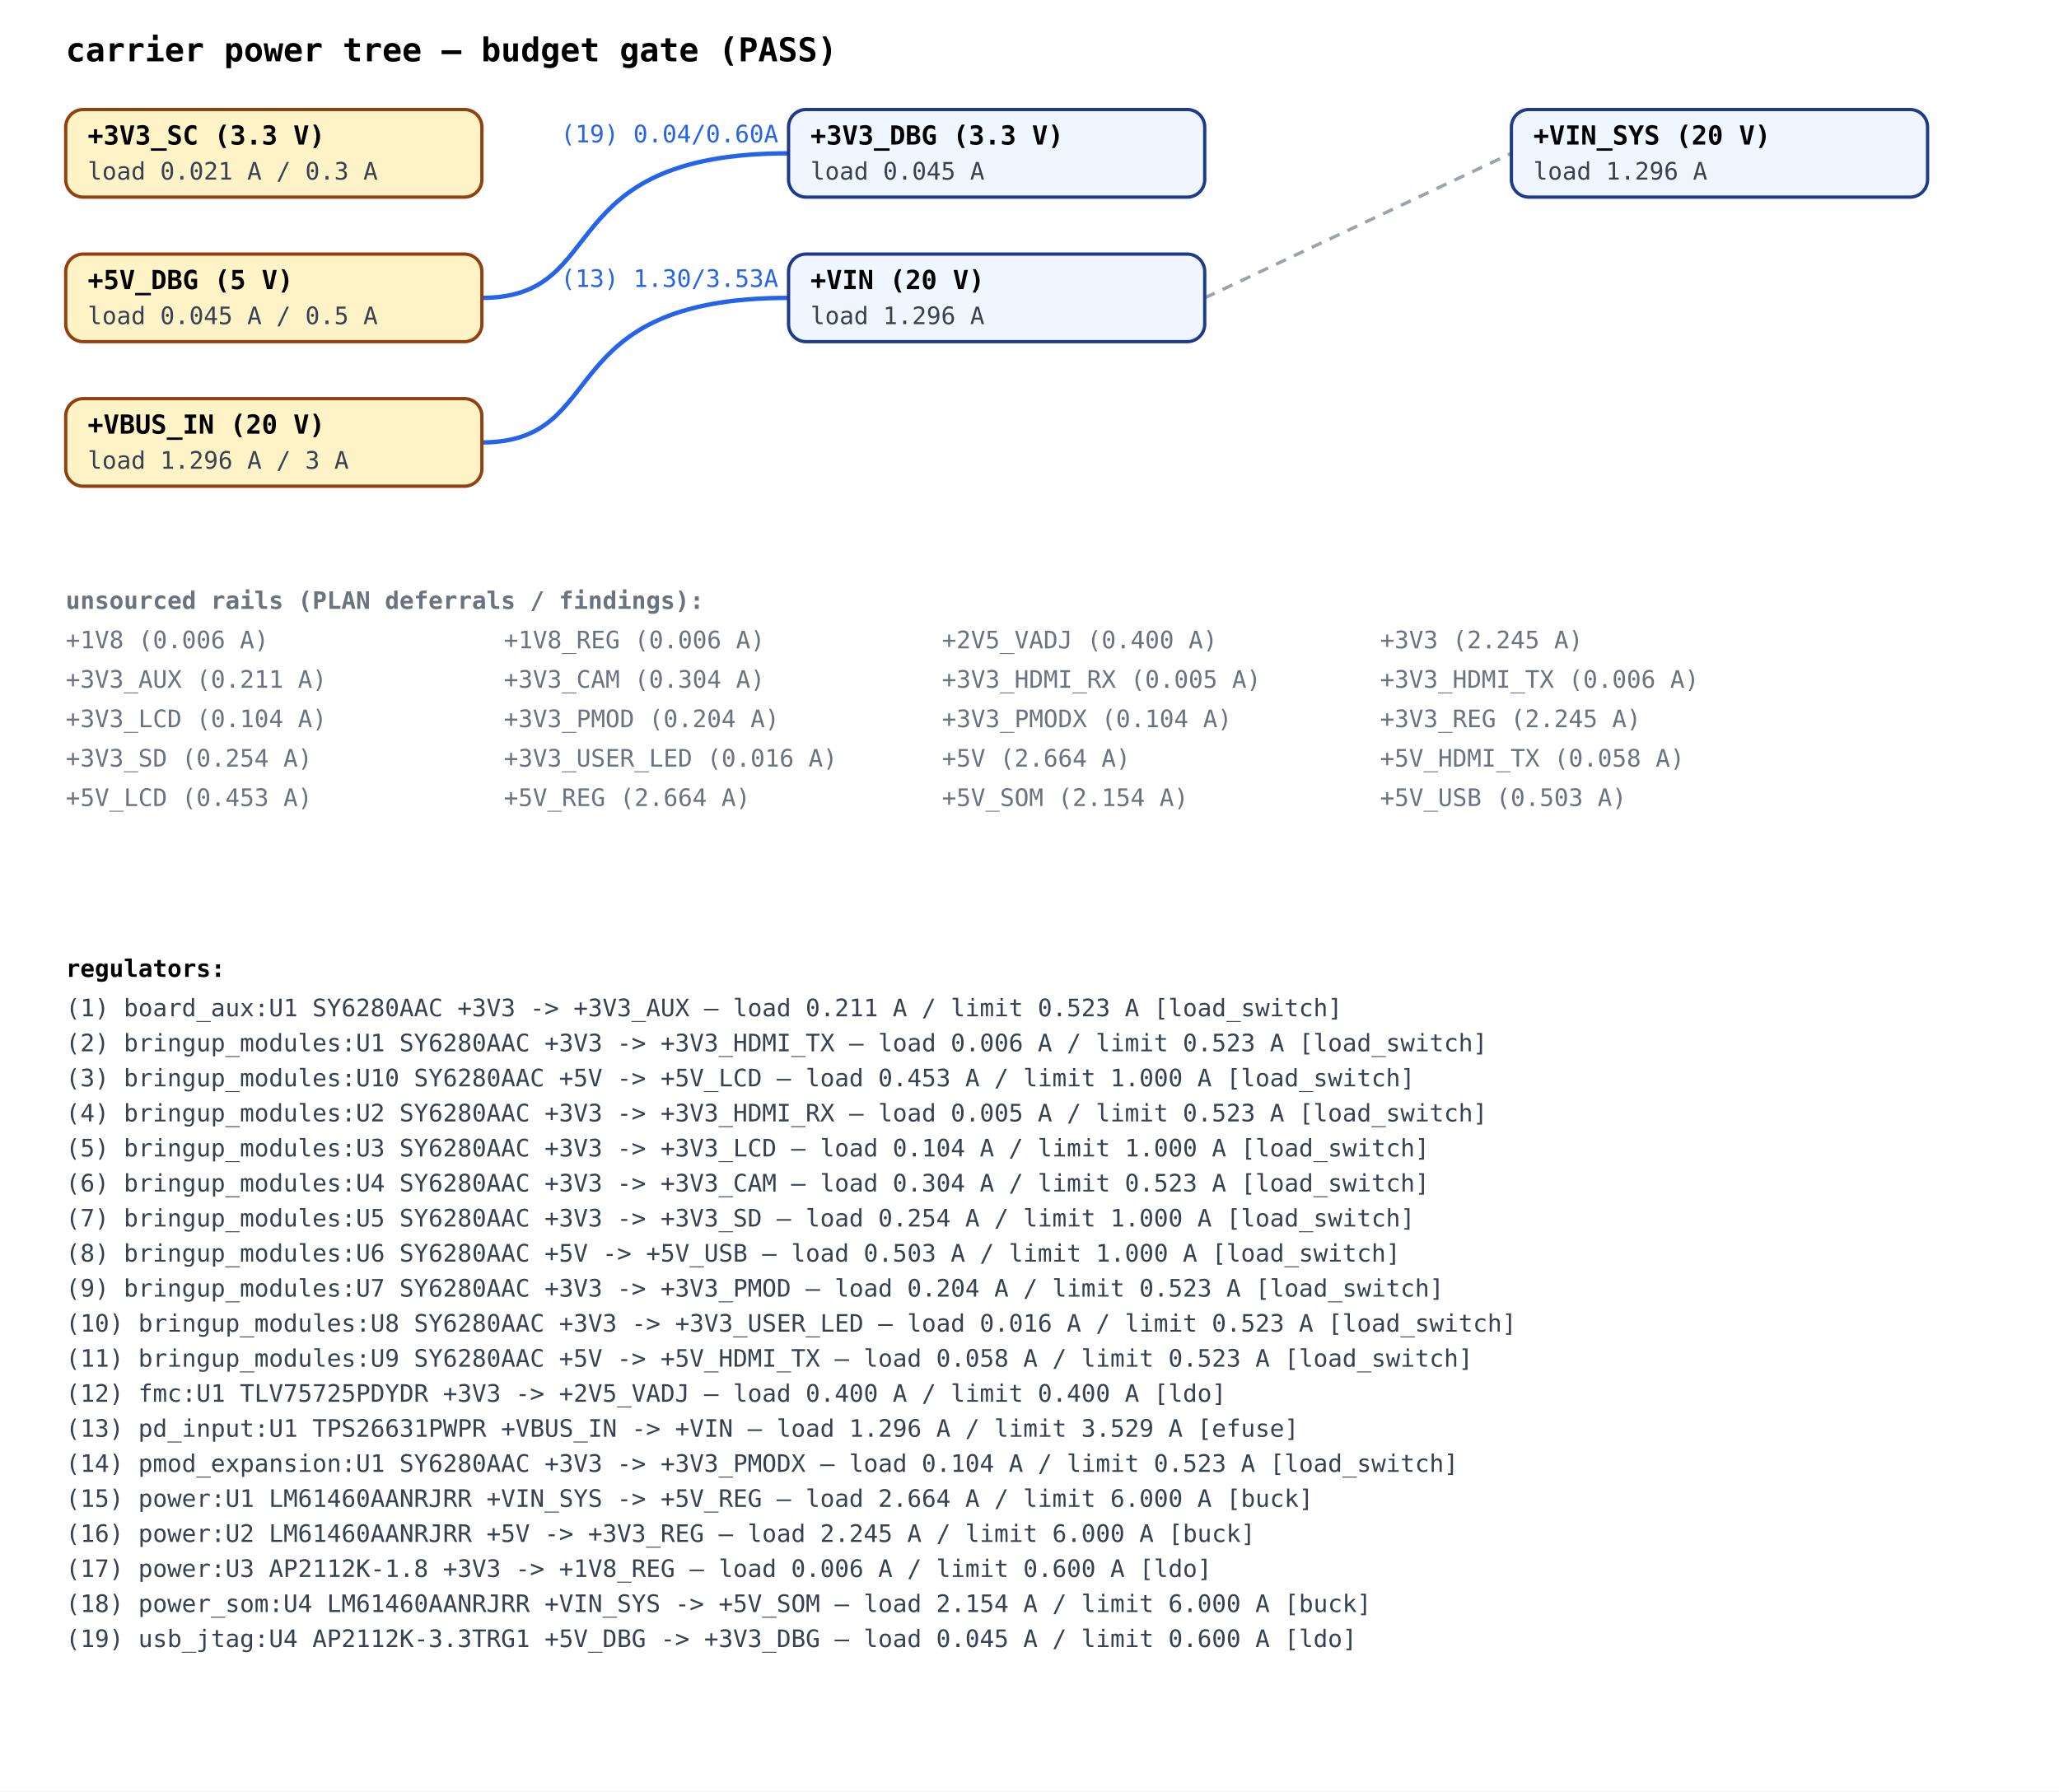
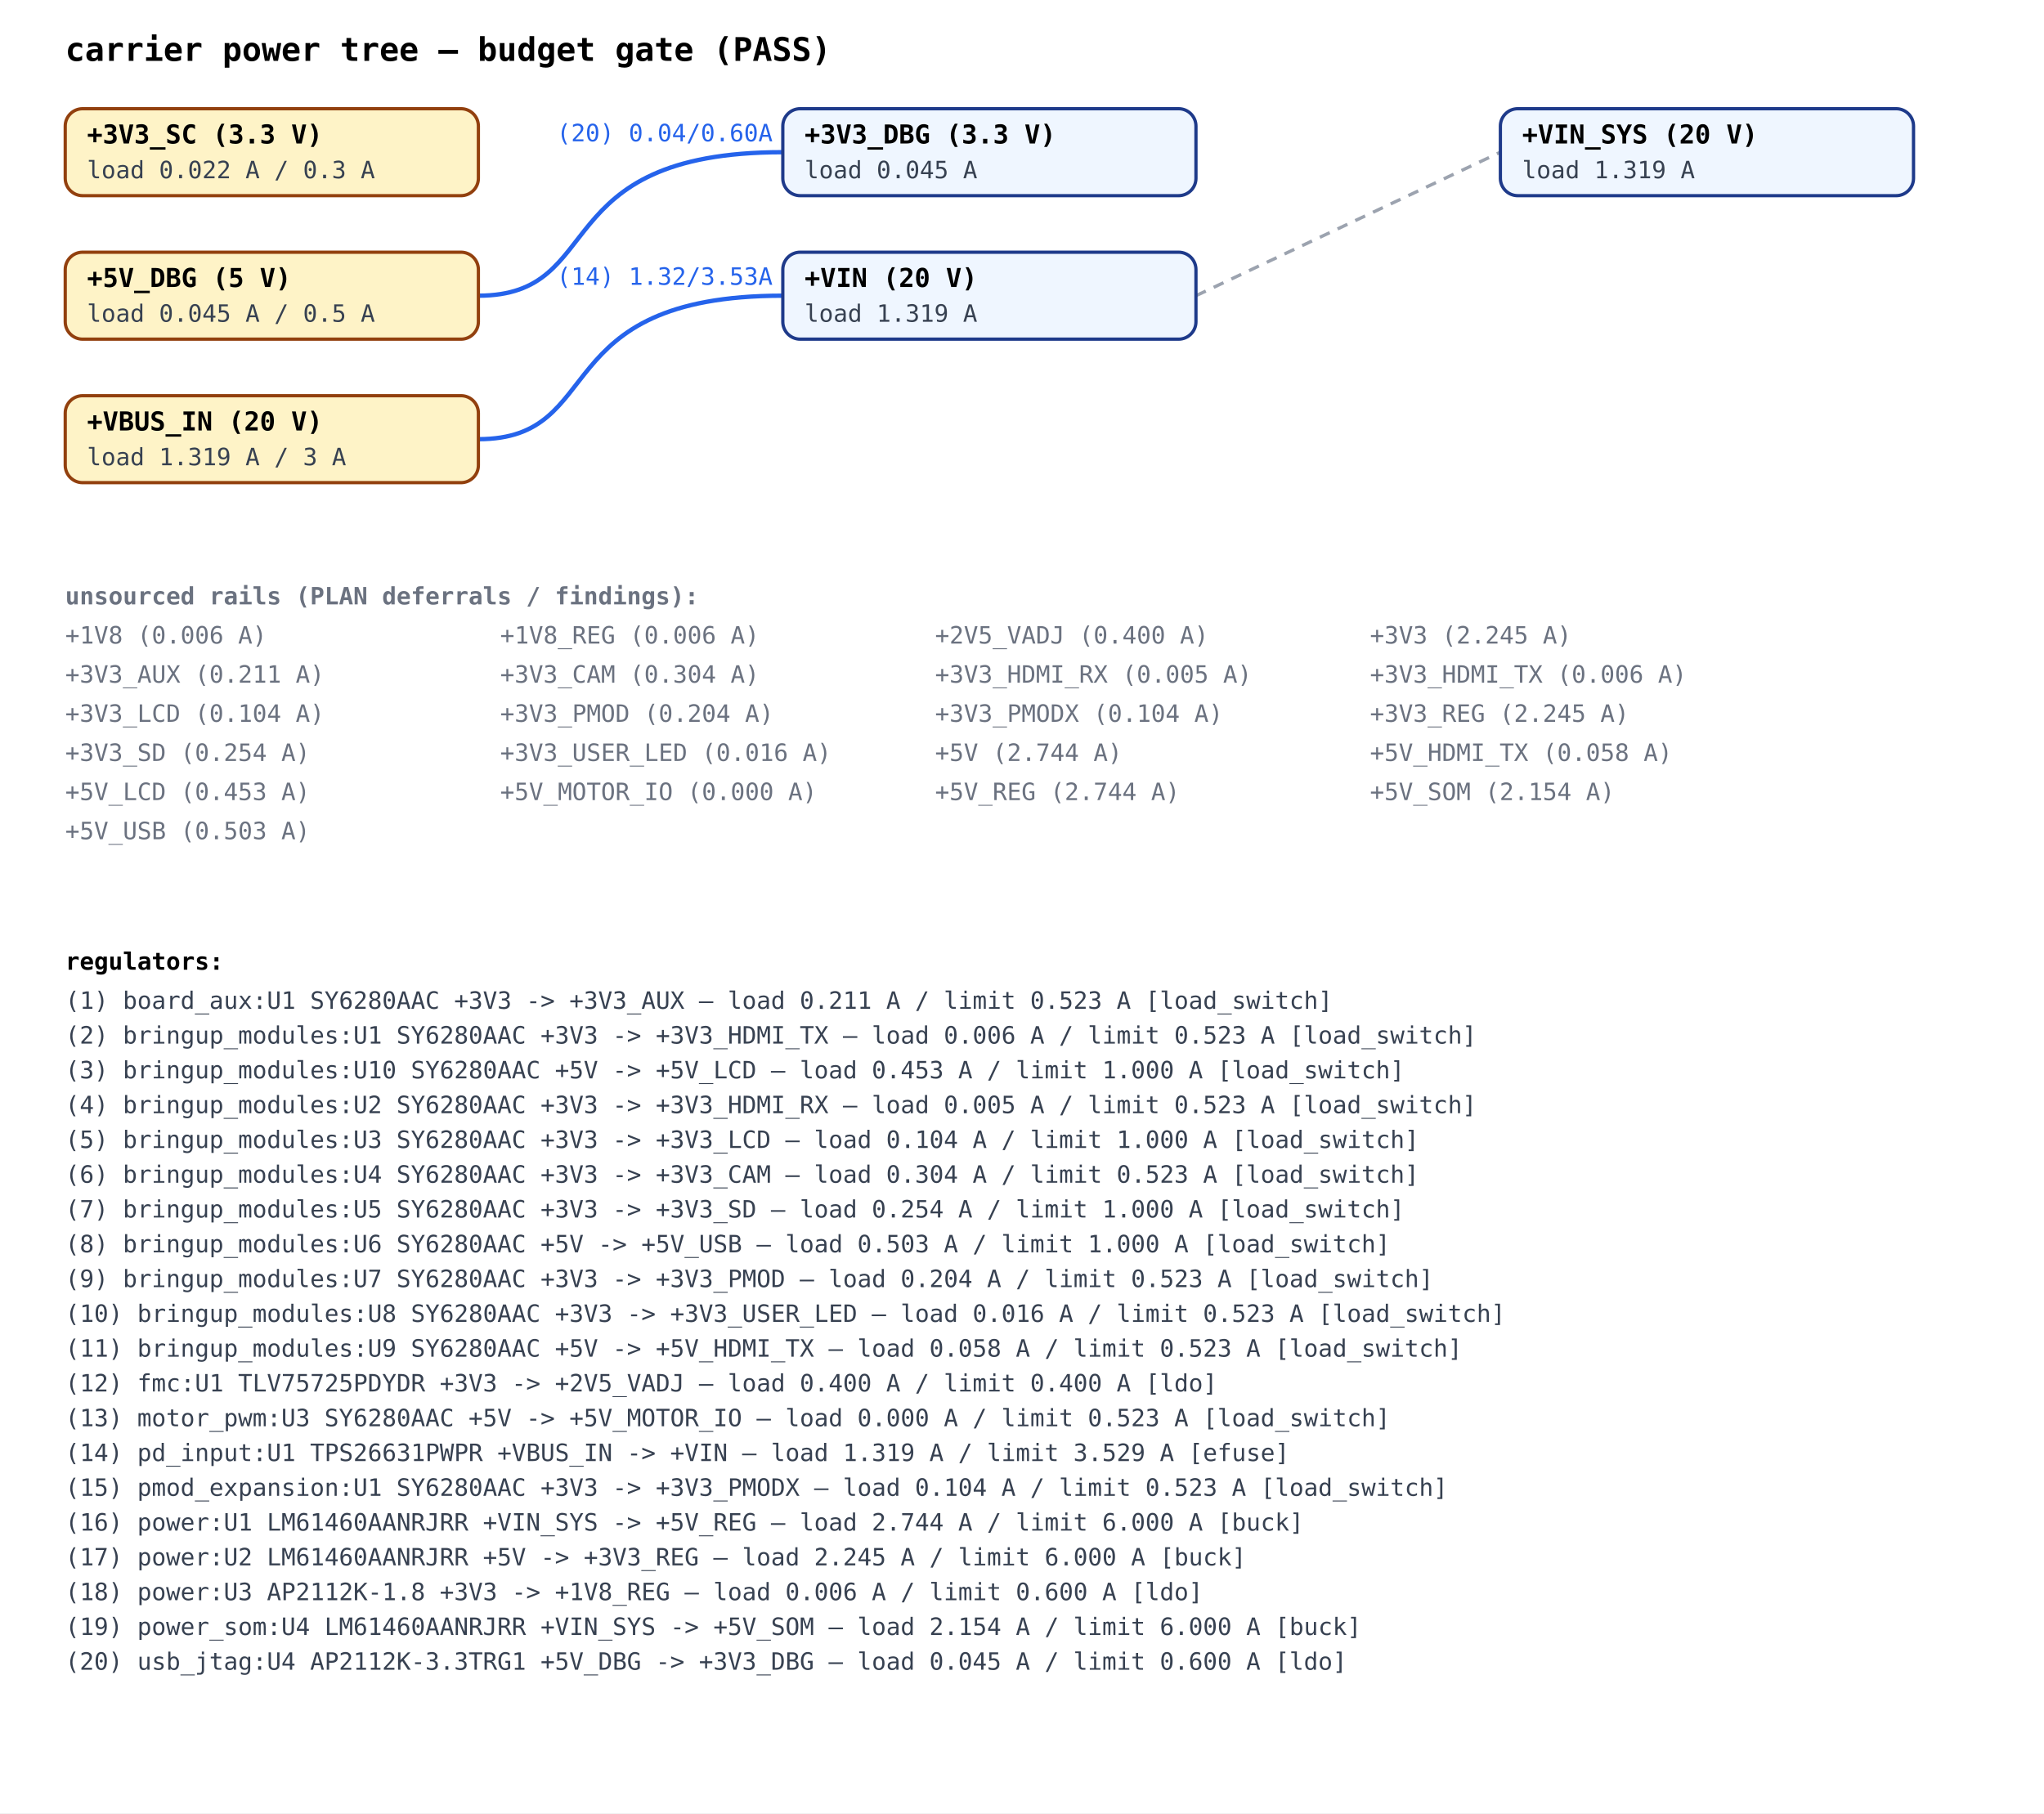
- <svg xmlns="http://www.w3.org/2000/svg" viewBox="0 0 940 818" font-family="ui-monospace, SFMono-Regular, Menlo, monospace" font-size="11">
-   <rect width="940" height="818" fill="white" />
+ <svg xmlns="http://www.w3.org/2000/svg" viewBox="0 0 940 834" font-family="ui-monospace, SFMono-Regular, Menlo, monospace" font-size="11">
+   <rect width="940" height="834" fill="white" />
  <text x="30" y="28" font-size="15" font-weight="bold">carrier power tree — budget gate (PASS)</text>
  <path d="M220,202 C280,202 250,136 360,136" fill="none" stroke="#2563eb" stroke-width="2" />
  <rect x="254" y="120" width="105" height="14" fill="white" fill-opacity="0.85" />
-   <text x="256" y="131" fill="#2563eb">(13) 1.30/3.53A</text>
+   <text x="256" y="131" fill="#2563eb">(14) 1.32/3.53A</text>
  <path d="M220,136 C280,136 250,70 360,70" fill="none" stroke="#2563eb" stroke-width="2" />
  <rect x="254" y="54" width="105" height="14" fill="white" fill-opacity="0.85" />
-   <text x="256" y="65" fill="#2563eb">(19) 0.04/0.60A</text>
+   <text x="256" y="65" fill="#2563eb">(20) 0.04/0.60A</text>
  <line x1="550" y1="136" x2="690" y2="70" stroke="#9ca3af" stroke-width="1.5" stroke-dasharray="5,4" />
  <rect x="30" y="50" width="190" height="40" rx="8" fill="#fef3c7" stroke="#92400e" stroke-width="1.5" />
  <text x="40" y="66" font-weight="bold" font-size="12">+3V3_SC (3.3 V)</text>
-   <text x="40" y="82" fill="#374151">load 0.021 A / 0.3 A</text>
+   <text x="40" y="82" fill="#374151">load 0.022 A / 0.3 A</text>
  <rect x="30" y="116" width="190" height="40" rx="8" fill="#fef3c7" stroke="#92400e" stroke-width="1.5" />
  <text x="40" y="132" font-weight="bold" font-size="12">+5V_DBG (5 V)</text>
  <text x="40" y="148" fill="#374151">load 0.045 A / 0.5 A</text>
  <rect x="30" y="182" width="190" height="40" rx="8" fill="#fef3c7" stroke="#92400e" stroke-width="1.5" />
  <text x="40" y="198" font-weight="bold" font-size="12">+VBUS_IN (20 V)</text>
-   <text x="40" y="214" fill="#374151">load 1.296 A / 3 A</text>
+   <text x="40" y="214" fill="#374151">load 1.319 A / 3 A</text>
  <rect x="360" y="50" width="190" height="40" rx="8" fill="#eff6ff" stroke="#1e3a8a" stroke-width="1.5" />
  <text x="370" y="66" font-weight="bold" font-size="12">+3V3_DBG (3.3 V)</text>
  <text x="370" y="82" fill="#374151">load 0.045 A</text>
  <rect x="360" y="116" width="190" height="40" rx="8" fill="#eff6ff" stroke="#1e3a8a" stroke-width="1.5" />
  <text x="370" y="132" font-weight="bold" font-size="12">+VIN (20 V)</text>
-   <text x="370" y="148" fill="#374151">load 1.296 A</text>
+   <text x="370" y="148" fill="#374151">load 1.319 A</text>
  <rect x="690" y="50" width="190" height="40" rx="8" fill="#eff6ff" stroke="#1e3a8a" stroke-width="1.5" />
  <text x="700" y="66" font-weight="bold" font-size="12">+VIN_SYS (20 V)</text>
-   <text x="700" y="82" fill="#374151">load 1.296 A</text>
+   <text x="700" y="82" fill="#374151">load 1.319 A</text>
  <text x="30" y="278" font-weight="bold" fill="#6b7280">unsourced rails (PLAN deferrals / findings):</text>
  <text x="30" y="296" fill="#6b7280">+1V8 (0.006 A)</text>
  <text x="230" y="296" fill="#6b7280">+1V8_REG (0.006 A)</text>
  <text x="430" y="296" fill="#6b7280">+2V5_VADJ (0.400 A)</text>
  <text x="630" y="296" fill="#6b7280">+3V3 (2.245 A)</text>
  <text x="30" y="314" fill="#6b7280">+3V3_AUX (0.211 A)</text>
  <text x="230" y="314" fill="#6b7280">+3V3_CAM (0.304 A)</text>
  <text x="430" y="314" fill="#6b7280">+3V3_HDMI_RX (0.005 A)</text>
  <text x="630" y="314" fill="#6b7280">+3V3_HDMI_TX (0.006 A)</text>
  <text x="30" y="332" fill="#6b7280">+3V3_LCD (0.104 A)</text>
  <text x="230" y="332" fill="#6b7280">+3V3_PMOD (0.204 A)</text>
  <text x="430" y="332" fill="#6b7280">+3V3_PMODX (0.104 A)</text>
  <text x="630" y="332" fill="#6b7280">+3V3_REG (2.245 A)</text>
  <text x="30" y="350" fill="#6b7280">+3V3_SD (0.254 A)</text>
  <text x="230" y="350" fill="#6b7280">+3V3_USER_LED (0.016 A)</text>
-   <text x="430" y="350" fill="#6b7280">+5V (2.664 A)</text>
+   <text x="430" y="350" fill="#6b7280">+5V (2.744 A)</text>
  <text x="630" y="350" fill="#6b7280">+5V_HDMI_TX (0.058 A)</text>
  <text x="30" y="368" fill="#6b7280">+5V_LCD (0.453 A)</text>
-   <text x="230" y="368" fill="#6b7280">+5V_REG (2.664 A)</text>
-   <text x="430" y="368" fill="#6b7280">+5V_SOM (2.154 A)</text>
-   <text x="630" y="368" fill="#6b7280">+5V_USB (0.503 A)</text>
+   <text x="230" y="368" fill="#6b7280">+5V_MOTOR_IO (0.000 A)</text>
+   <text x="430" y="368" fill="#6b7280">+5V_REG (2.744 A)</text>
+   <text x="630" y="368" fill="#6b7280">+5V_SOM (2.154 A)</text>
+   <text x="30" y="386" fill="#6b7280">+5V_USB (0.503 A)</text>
  <text x="30" y="446" font-weight="bold">regulators:</text>
  <text x="30" y="464" fill="#374151">(1) board_aux:U1 SY6280AAC +3V3 -&gt; +3V3_AUX — load 0.211 A / limit 0.523 A [load_switch]</text>
  <text x="30" y="480" fill="#374151">(2) bringup_modules:U1 SY6280AAC +3V3 -&gt; +3V3_HDMI_TX — load 0.006 A / limit 0.523 A [load_switch]</text>
  <text x="30" y="496" fill="#374151">(3) bringup_modules:U10 SY6280AAC +5V -&gt; +5V_LCD — load 0.453 A / limit 1.000 A [load_switch]</text>
  <text x="30" y="512" fill="#374151">(4) bringup_modules:U2 SY6280AAC +3V3 -&gt; +3V3_HDMI_RX — load 0.005 A / limit 0.523 A [load_switch]</text>
  <text x="30" y="528" fill="#374151">(5) bringup_modules:U3 SY6280AAC +3V3 -&gt; +3V3_LCD — load 0.104 A / limit 1.000 A [load_switch]</text>
  <text x="30" y="544" fill="#374151">(6) bringup_modules:U4 SY6280AAC +3V3 -&gt; +3V3_CAM — load 0.304 A / limit 0.523 A [load_switch]</text>
  <text x="30" y="560" fill="#374151">(7) bringup_modules:U5 SY6280AAC +3V3 -&gt; +3V3_SD — load 0.254 A / limit 1.000 A [load_switch]</text>
  <text x="30" y="576" fill="#374151">(8) bringup_modules:U6 SY6280AAC +5V -&gt; +5V_USB — load 0.503 A / limit 1.000 A [load_switch]</text>
  <text x="30" y="592" fill="#374151">(9) bringup_modules:U7 SY6280AAC +3V3 -&gt; +3V3_PMOD — load 0.204 A / limit 0.523 A [load_switch]</text>
  <text x="30" y="608" fill="#374151">(10) bringup_modules:U8 SY6280AAC +3V3 -&gt; +3V3_USER_LED — load 0.016 A / limit 0.523 A [load_switch]</text>
  <text x="30" y="624" fill="#374151">(11) bringup_modules:U9 SY6280AAC +5V -&gt; +5V_HDMI_TX — load 0.058 A / limit 0.523 A [load_switch]</text>
  <text x="30" y="640" fill="#374151">(12) fmc:U1 TLV75725PDYDR +3V3 -&gt; +2V5_VADJ — load 0.400 A / limit 0.400 A [ldo]</text>
-   <text x="30" y="656" fill="#374151">(13) pd_input:U1 TPS26631PWPR +VBUS_IN -&gt; +VIN — load 1.296 A / limit 3.529 A [efuse]</text>
-   <text x="30" y="672" fill="#374151">(14) pmod_expansion:U1 SY6280AAC +3V3 -&gt; +3V3_PMODX — load 0.104 A / limit 0.523 A [load_switch]</text>
-   <text x="30" y="688" fill="#374151">(15) power:U1 LM61460AANRJRR +VIN_SYS -&gt; +5V_REG — load 2.664 A / limit 6.000 A [buck]</text>
-   <text x="30" y="704" fill="#374151">(16) power:U2 LM61460AANRJRR +5V -&gt; +3V3_REG — load 2.245 A / limit 6.000 A [buck]</text>
-   <text x="30" y="720" fill="#374151">(17) power:U3 AP2112K-1.8 +3V3 -&gt; +1V8_REG — load 0.006 A / limit 0.600 A [ldo]</text>
-   <text x="30" y="736" fill="#374151">(18) power_som:U4 LM61460AANRJRR +VIN_SYS -&gt; +5V_SOM — load 2.154 A / limit 6.000 A [buck]</text>
-   <text x="30" y="752" fill="#374151">(19) usb_jtag:U4 AP2112K-3.3TRG1 +5V_DBG -&gt; +3V3_DBG — load 0.045 A / limit 0.600 A [ldo]</text>
+   <text x="30" y="656" fill="#374151">(13) motor_pwm:U3 SY6280AAC +5V -&gt; +5V_MOTOR_IO — load 0.000 A / limit 0.523 A [load_switch]</text>
+   <text x="30" y="672" fill="#374151">(14) pd_input:U1 TPS26631PWPR +VBUS_IN -&gt; +VIN — load 1.319 A / limit 3.529 A [efuse]</text>
+   <text x="30" y="688" fill="#374151">(15) pmod_expansion:U1 SY6280AAC +3V3 -&gt; +3V3_PMODX — load 0.104 A / limit 0.523 A [load_switch]</text>
+   <text x="30" y="704" fill="#374151">(16) power:U1 LM61460AANRJRR +VIN_SYS -&gt; +5V_REG — load 2.744 A / limit 6.000 A [buck]</text>
+   <text x="30" y="720" fill="#374151">(17) power:U2 LM61460AANRJRR +5V -&gt; +3V3_REG — load 2.245 A / limit 6.000 A [buck]</text>
+   <text x="30" y="736" fill="#374151">(18) power:U3 AP2112K-1.8 +3V3 -&gt; +1V8_REG — load 0.006 A / limit 0.600 A [ldo]</text>
+   <text x="30" y="752" fill="#374151">(19) power_som:U4 LM61460AANRJRR +VIN_SYS -&gt; +5V_SOM — load 2.154 A / limit 6.000 A [buck]</text>
+   <text x="30" y="768" fill="#374151">(20) usb_jtag:U4 AP2112K-3.3TRG1 +5V_DBG -&gt; +3V3_DBG — load 0.045 A / limit 0.600 A [ldo]</text>
</svg>
